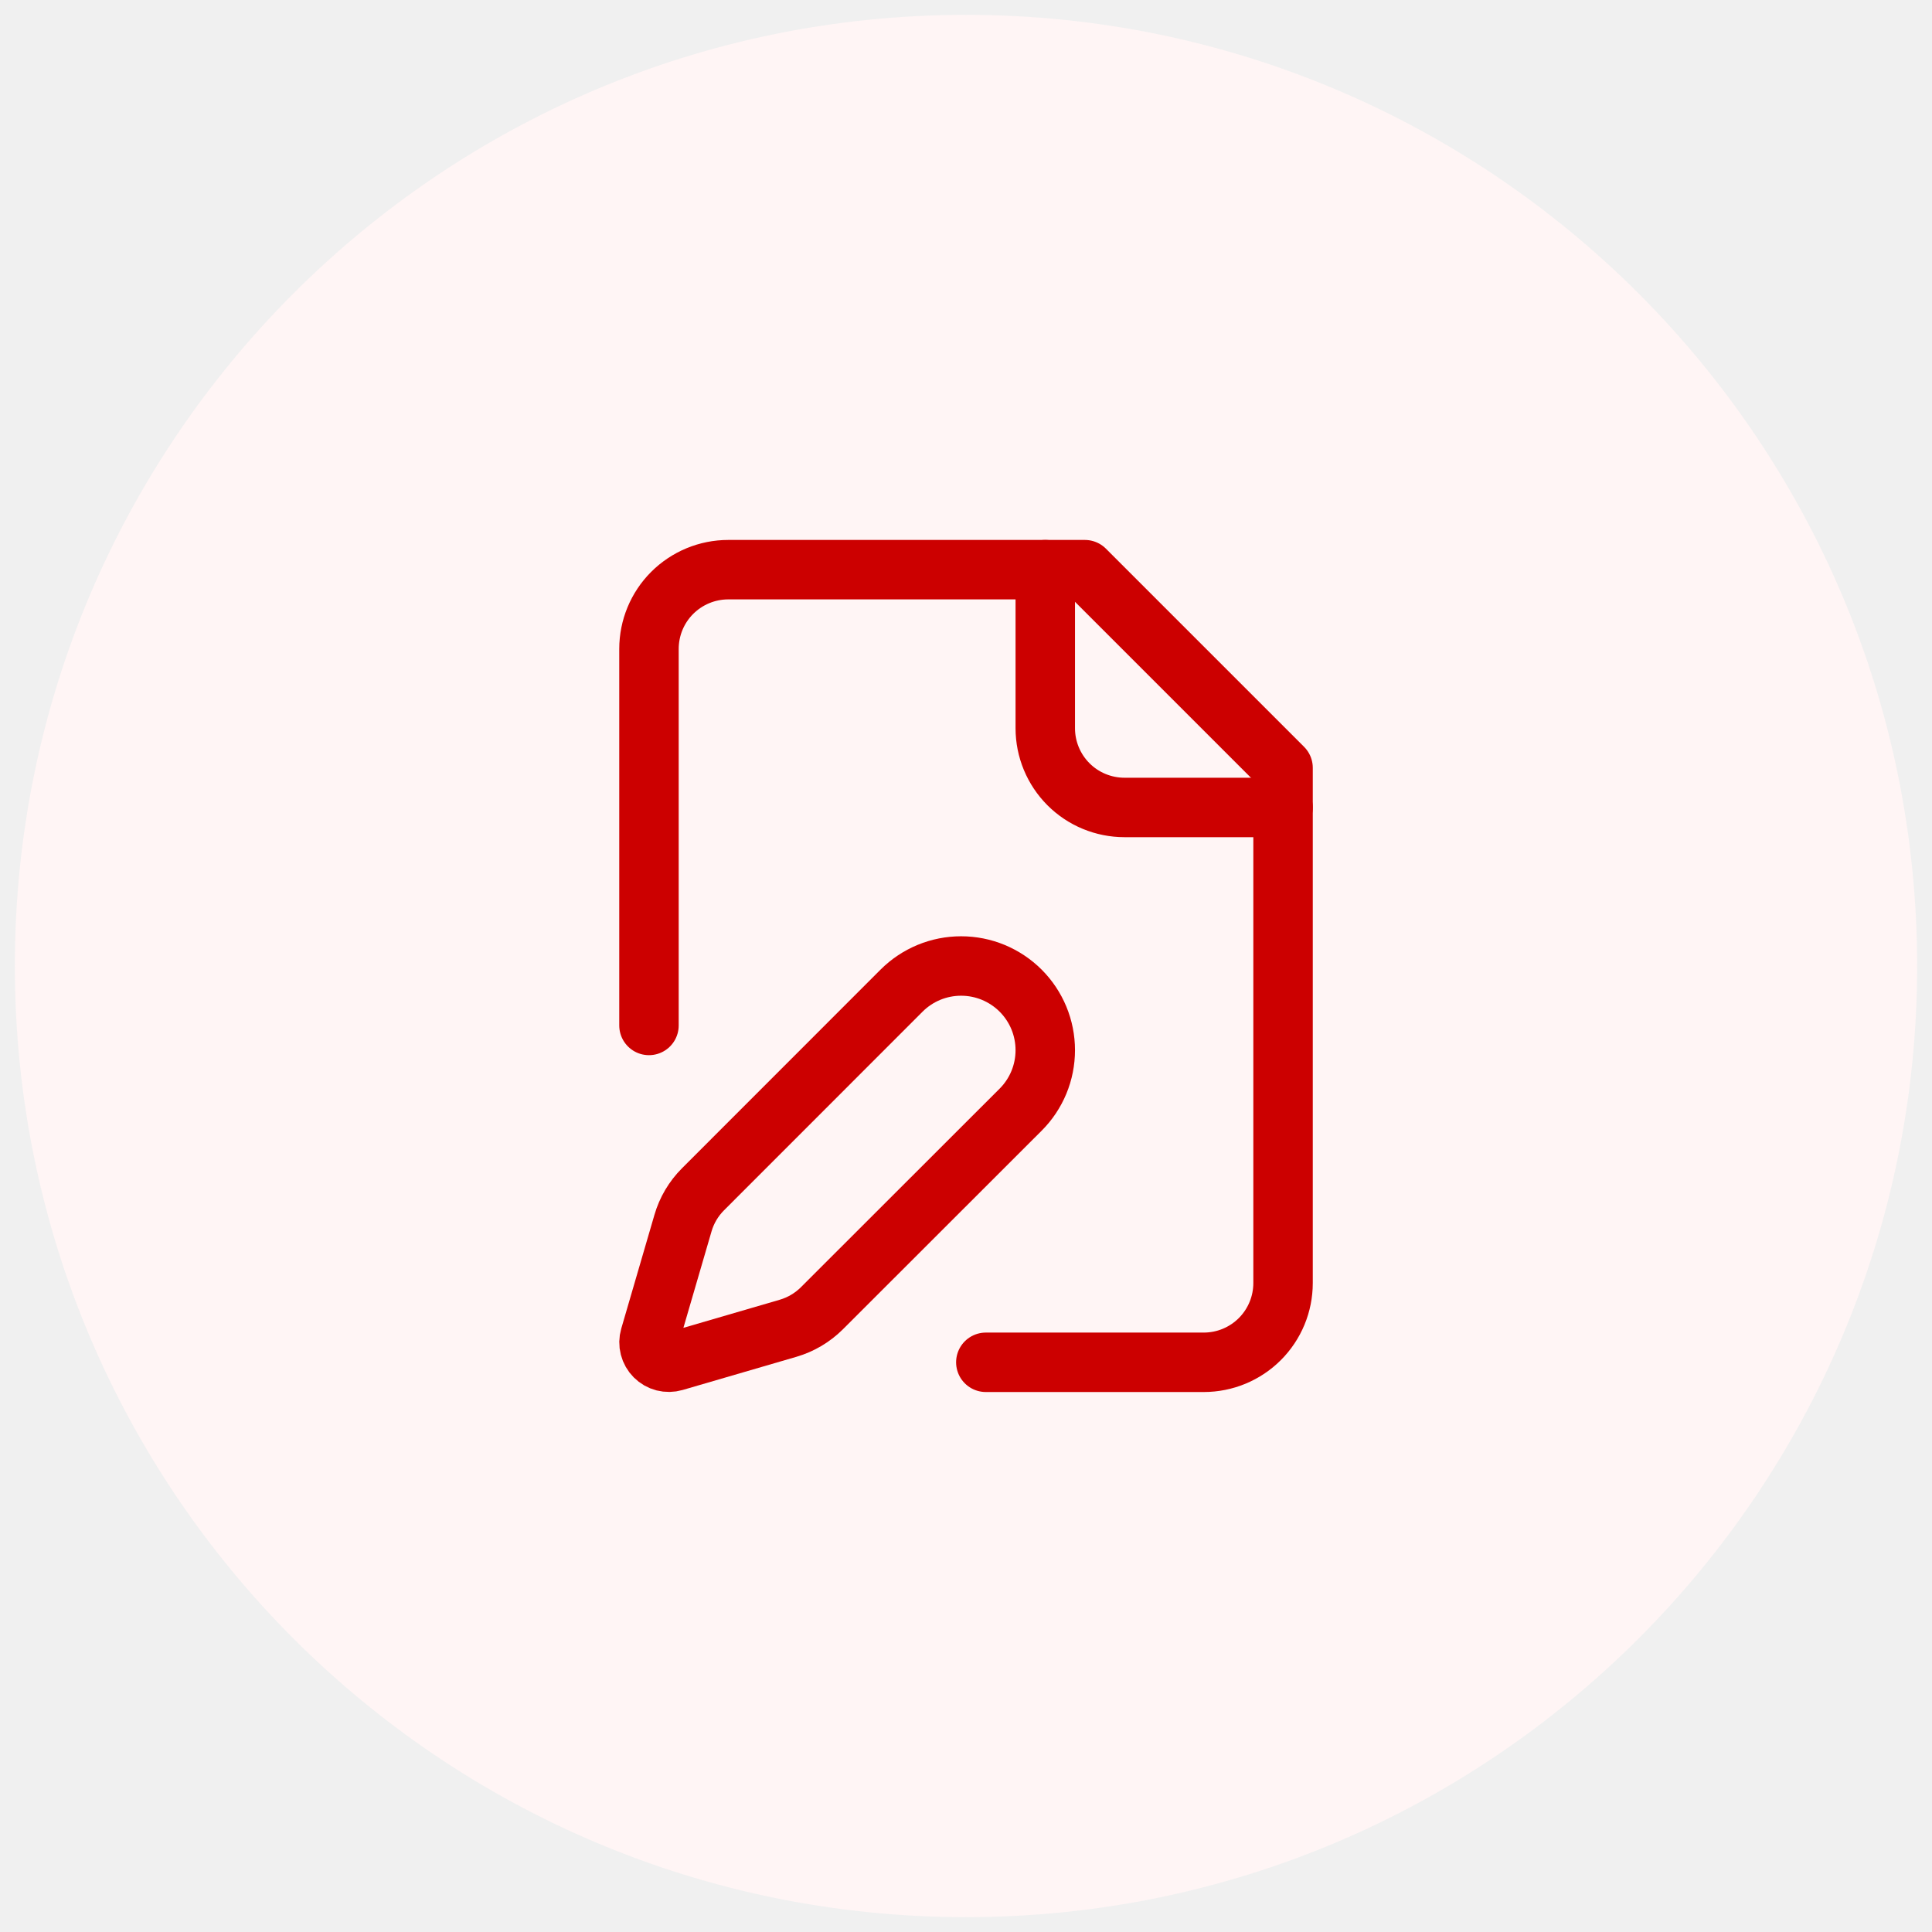
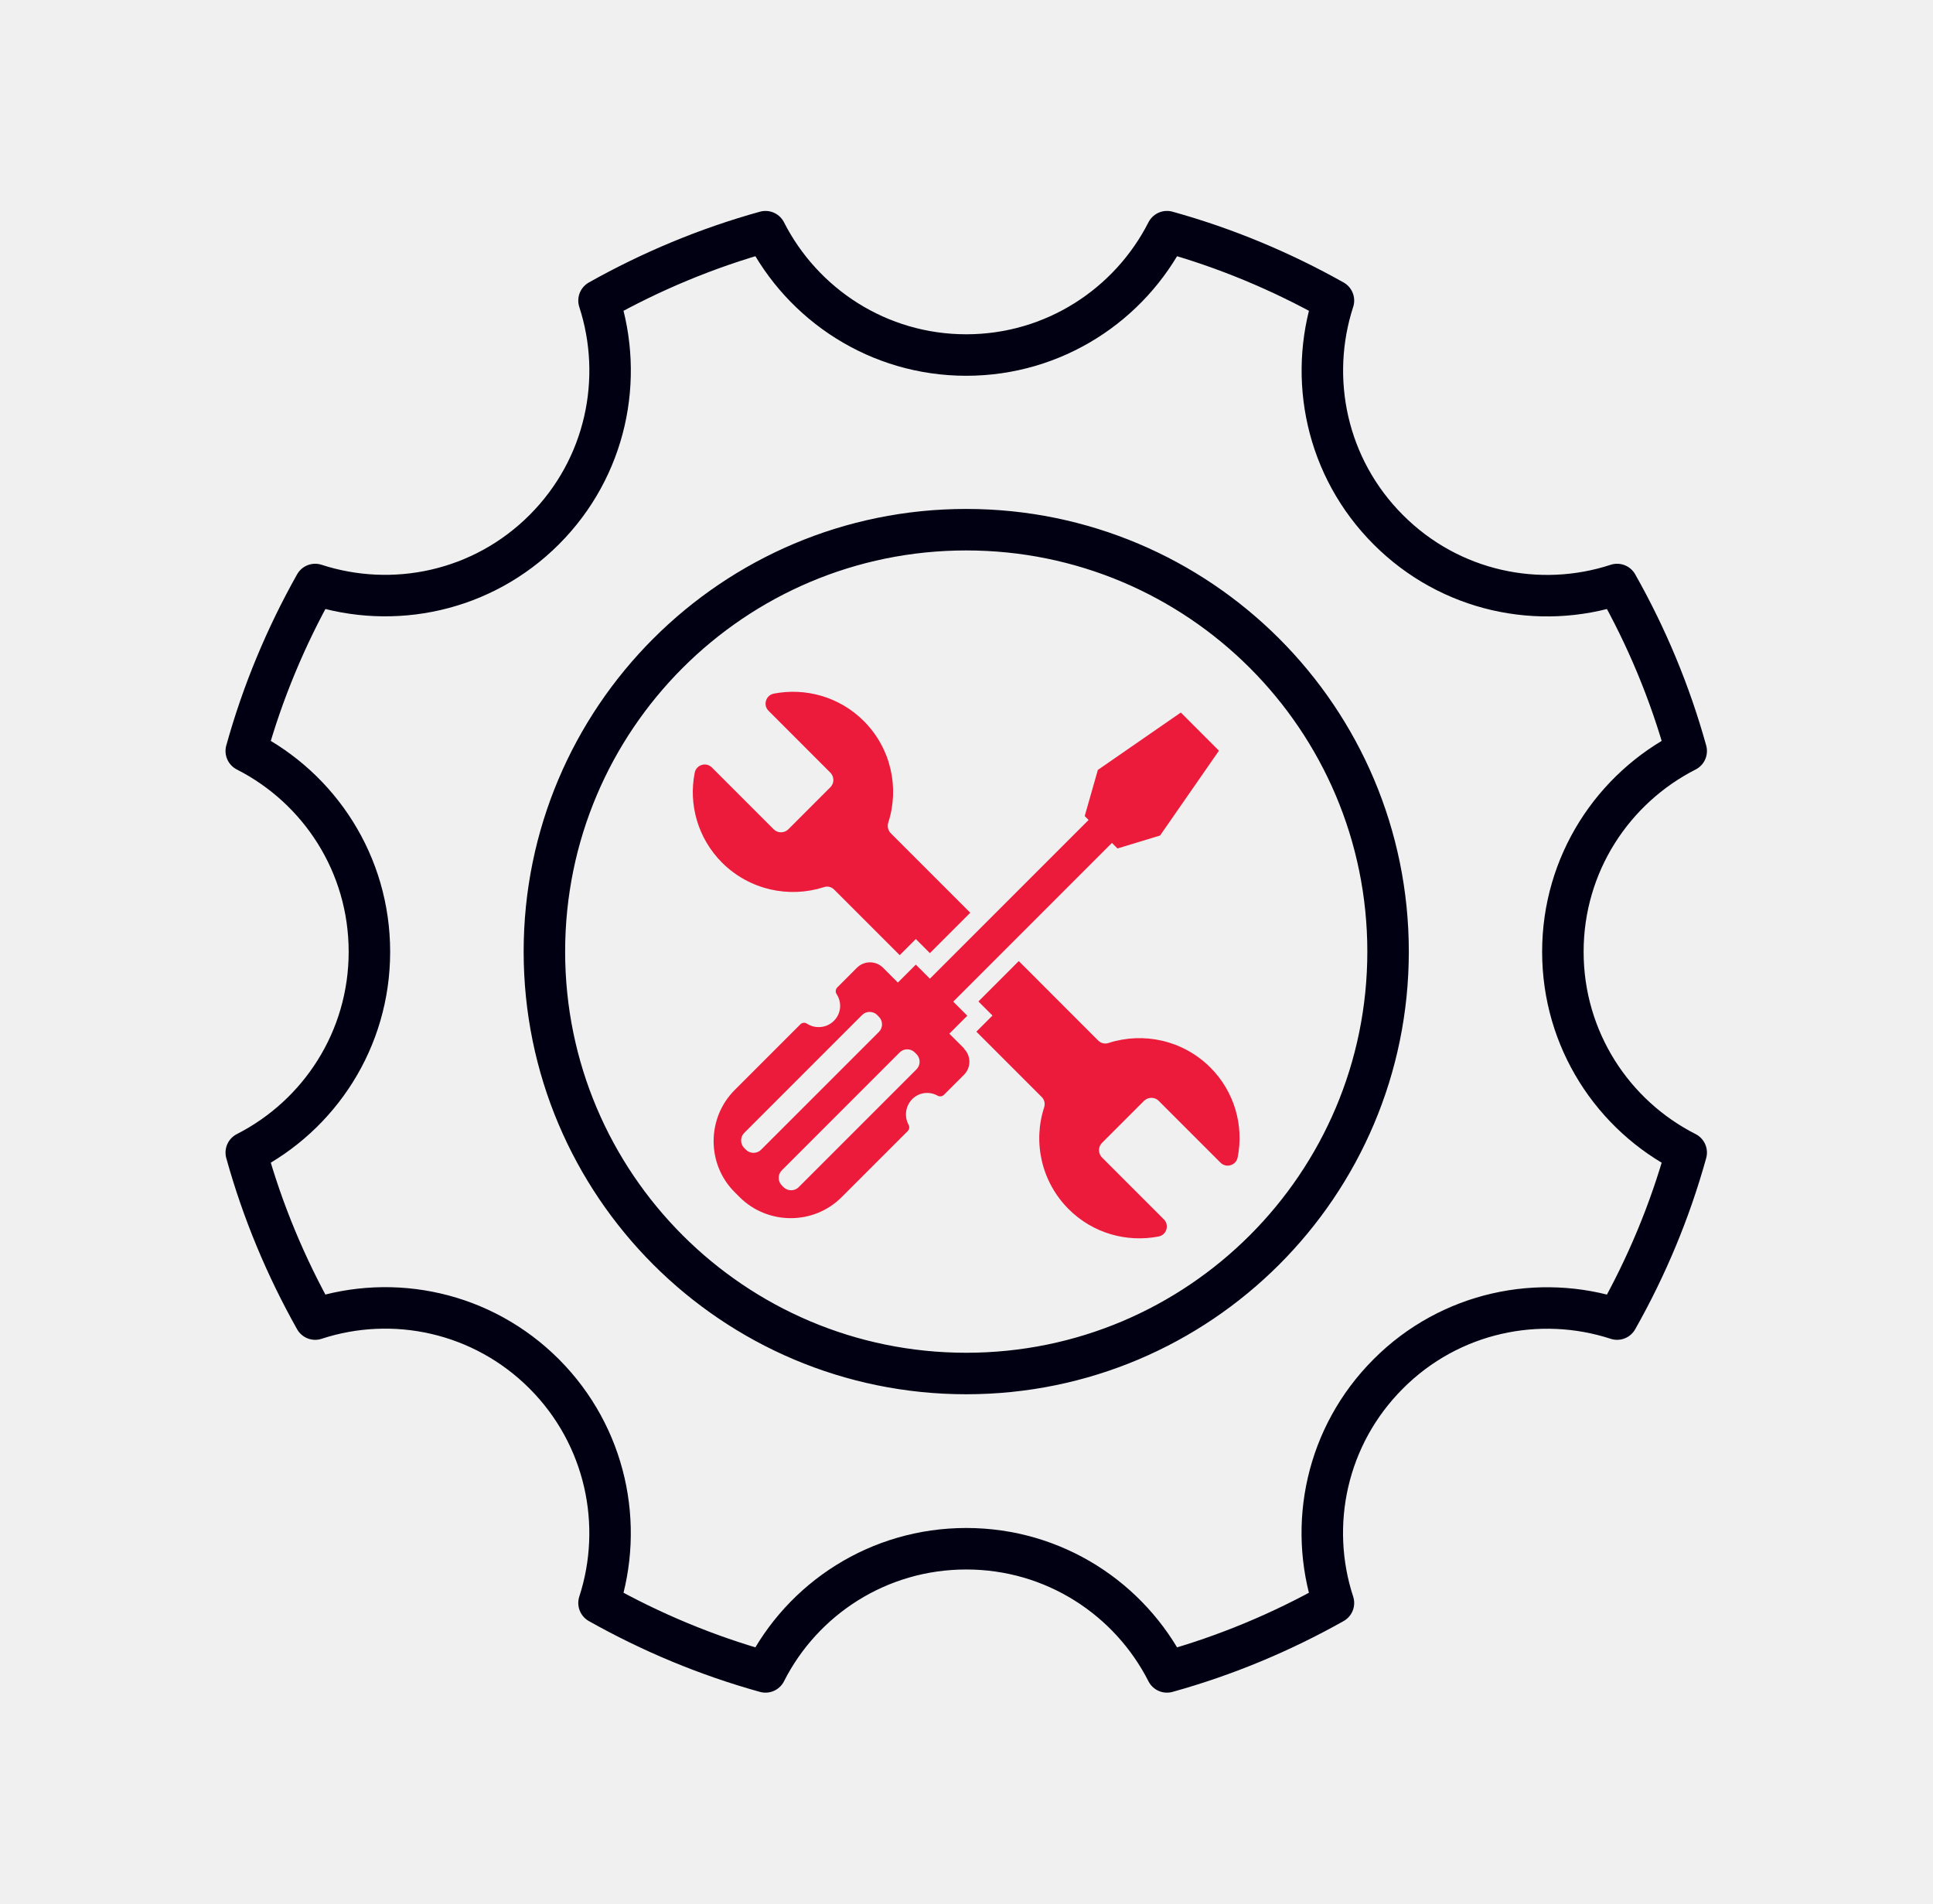
- <svg xmlns="http://www.w3.org/2000/svg" width="65" height="65" viewBox="0 0 65 65" fill="none">
-   <rect x="0.5" y="0.5" width="64" height="64" rx="32" fill="#FFF5F5" />
-   <path d="M33.167 45.833H40.5C41.207 45.833 41.886 45.552 42.386 45.052C42.886 44.552 43.167 43.874 43.167 43.166V25.833L36.5 19.166H24.5C23.793 19.166 23.115 19.448 22.614 19.948C22.114 20.448 21.834 21.126 21.834 21.833V34.5" stroke="#CC0000" stroke-width="2" stroke-linecap="round" stroke-linejoin="round" />
-   <path d="M35.167 19.166V24.5C35.167 25.207 35.448 25.885 35.948 26.386C36.448 26.886 37.126 27.166 37.834 27.166H43.167M34.338 37.334C34.601 37.072 34.809 36.759 34.952 36.416C35.094 36.072 35.167 35.704 35.167 35.332C35.167 34.96 35.094 34.592 34.952 34.248C34.809 33.904 34.601 33.592 34.338 33.329C34.075 33.066 33.762 32.858 33.419 32.715C33.075 32.573 32.707 32.5 32.335 32.5C31.963 32.5 31.595 32.573 31.251 32.715C30.907 32.858 30.595 33.066 30.332 33.329L23.652 40.012C23.335 40.329 23.103 40.72 22.978 41.151L21.862 44.977C21.828 45.092 21.826 45.214 21.856 45.329C21.886 45.445 21.946 45.551 22.03 45.635C22.115 45.72 22.22 45.78 22.336 45.81C22.452 45.839 22.574 45.837 22.688 45.804L26.515 44.688C26.945 44.562 27.337 44.33 27.654 44.013L34.338 37.334Z" stroke="#CC0000" stroke-width="2" stroke-linecap="round" stroke-linejoin="round" />
+ <svg xmlns="http://www.w3.org/2000/svg" width="65" height="64" viewBox="0 0 65 64" fill="none">
+   <g clip-path="url(#clip0_224_8347)">
+     <path d="M44.839 10.105C43.089 9.122 41.215 8.337 39.241 7.789C37.989 10.249 35.436 11.936 32.491 11.936C29.546 11.936 26.993 10.249 25.741 7.789C23.767 8.337 21.893 9.122 20.143 10.105C20.996 12.727 20.386 15.722 18.3 17.808C16.214 19.894 13.219 20.504 10.598 19.651C9.614 21.401 8.829 23.275 8.281 25.249C10.741 26.501 12.422 29.047 12.422 31.999C12.422 34.95 10.741 37.497 8.281 38.749C8.829 40.723 9.614 42.597 10.598 44.347C13.219 43.487 16.214 44.104 18.3 46.19C20.38 48.276 20.996 51.271 20.143 53.892C21.893 54.876 23.767 55.661 25.741 56.209C26.987 53.749 29.54 52.068 32.491 52.068C35.443 52.068 37.989 53.749 39.241 56.209C41.215 55.661 43.089 54.876 44.839 53.892C43.98 51.271 44.596 48.276 46.682 46.19C48.762 44.104 51.763 43.494 54.378 44.347C55.368 42.597 56.153 40.723 56.701 38.749C54.241 37.503 52.554 34.95 52.554 31.999C52.554 29.047 54.241 26.501 56.701 25.249C56.153 23.275 55.368 21.401 54.378 19.651C51.757 20.51 48.762 19.894 46.682 17.808C44.596 15.722 43.986 12.727 44.839 10.105ZM18.306 31.993C18.306 24.159 24.658 17.808 32.491 17.808C40.324 17.808 46.676 24.159 46.676 31.993C46.676 39.826 40.324 46.177 32.491 46.177C24.658 46.177 18.306 39.826 18.306 31.993Z" stroke="#010013" stroke-width="1.395" stroke-linecap="round" stroke-linejoin="round" />
+     <path fill-rule="evenodd" clip-rule="evenodd" d="M26.02 23.32C27.079 23.114 28.224 23.419 29.046 24.241C29.968 25.163 30.248 26.495 29.868 27.66C29.831 27.784 29.862 27.915 29.949 28.009L32.627 30.686L31.269 32.044L30.796 31.57L30.254 32.112L28.05 29.908C27.957 29.814 27.826 29.783 27.701 29.827C26.537 30.2 25.211 29.926 24.283 29.005C23.461 28.183 23.149 27.037 23.361 25.979C23.386 25.854 23.473 25.755 23.598 25.717C23.722 25.68 23.847 25.711 23.94 25.804L26.02 27.884C26.151 28.015 26.369 28.015 26.506 27.884L27.925 26.464C28.056 26.334 28.056 26.116 27.925 25.979L25.846 23.899C25.752 23.805 25.721 23.681 25.759 23.556C25.796 23.432 25.896 23.345 26.02 23.32ZM32.421 35.25L31.923 34.752L32.527 34.148L32.054 33.675L37.39 28.339L37.577 28.525L39.009 28.09L40.989 25.238L39.707 23.955L36.917 25.885L36.475 27.436L36.606 27.567L31.269 32.903L30.796 32.43L30.192 33.034L29.694 32.535C29.451 32.293 29.059 32.293 28.816 32.535L28.156 33.196C28.094 33.258 28.087 33.351 28.131 33.42C28.318 33.7 28.287 34.08 28.038 34.323C27.795 34.565 27.415 34.596 27.135 34.416C27.06 34.366 26.973 34.379 26.91 34.441L24.706 36.645C23.76 37.592 23.76 39.142 24.706 40.082L24.868 40.244C25.815 41.191 27.365 41.191 28.305 40.244L30.522 38.028C30.578 37.971 30.591 37.884 30.553 37.816C30.404 37.542 30.441 37.193 30.672 36.956C30.902 36.72 31.257 36.682 31.531 36.838C31.599 36.876 31.686 36.863 31.742 36.807L32.415 36.135C32.658 35.892 32.658 35.499 32.415 35.257L32.421 35.25ZM29.557 34.186L29.495 34.123C29.358 33.986 29.127 33.986 28.99 34.123L25.024 38.09C24.887 38.227 24.887 38.457 25.024 38.594L25.086 38.656C25.223 38.793 25.453 38.793 25.59 38.656L29.557 34.69C29.694 34.553 29.694 34.323 29.557 34.186ZM30.821 35.443L30.759 35.381C30.622 35.244 30.391 35.244 30.254 35.381L26.288 39.348C26.151 39.485 26.151 39.715 26.288 39.852L26.35 39.914C26.487 40.051 26.718 40.051 26.855 39.914L30.821 35.948C30.958 35.811 30.958 35.58 30.821 35.443ZM34.258 32.311L36.929 34.983C37.023 35.076 37.154 35.107 37.278 35.064C38.443 34.69 39.769 34.964 40.697 35.886C41.519 36.707 41.83 37.853 41.618 38.912C41.593 39.036 41.506 39.136 41.382 39.173C41.257 39.211 41.133 39.179 41.039 39.086L38.959 37.006C38.829 36.876 38.611 36.876 38.474 37.006L37.054 38.426C36.923 38.557 36.923 38.775 37.054 38.912L39.134 40.992C39.227 41.085 39.258 41.209 39.221 41.334C39.184 41.459 39.084 41.546 38.959 41.571C37.895 41.776 36.755 41.471 35.933 40.649C35.012 39.727 34.731 38.395 35.111 37.23C35.149 37.106 35.124 36.975 35.03 36.882L32.832 34.684L33.374 34.142L32.901 33.669L34.258 32.311Z" fill="#EC1A3B" />
+   </g>
+   <defs>
+     <clipPath id="clip0_224_8347">
+       <rect width="64" height="64" fill="white" transform="translate(0.5)" />
+     </clipPath>
+   </defs>
</svg>
